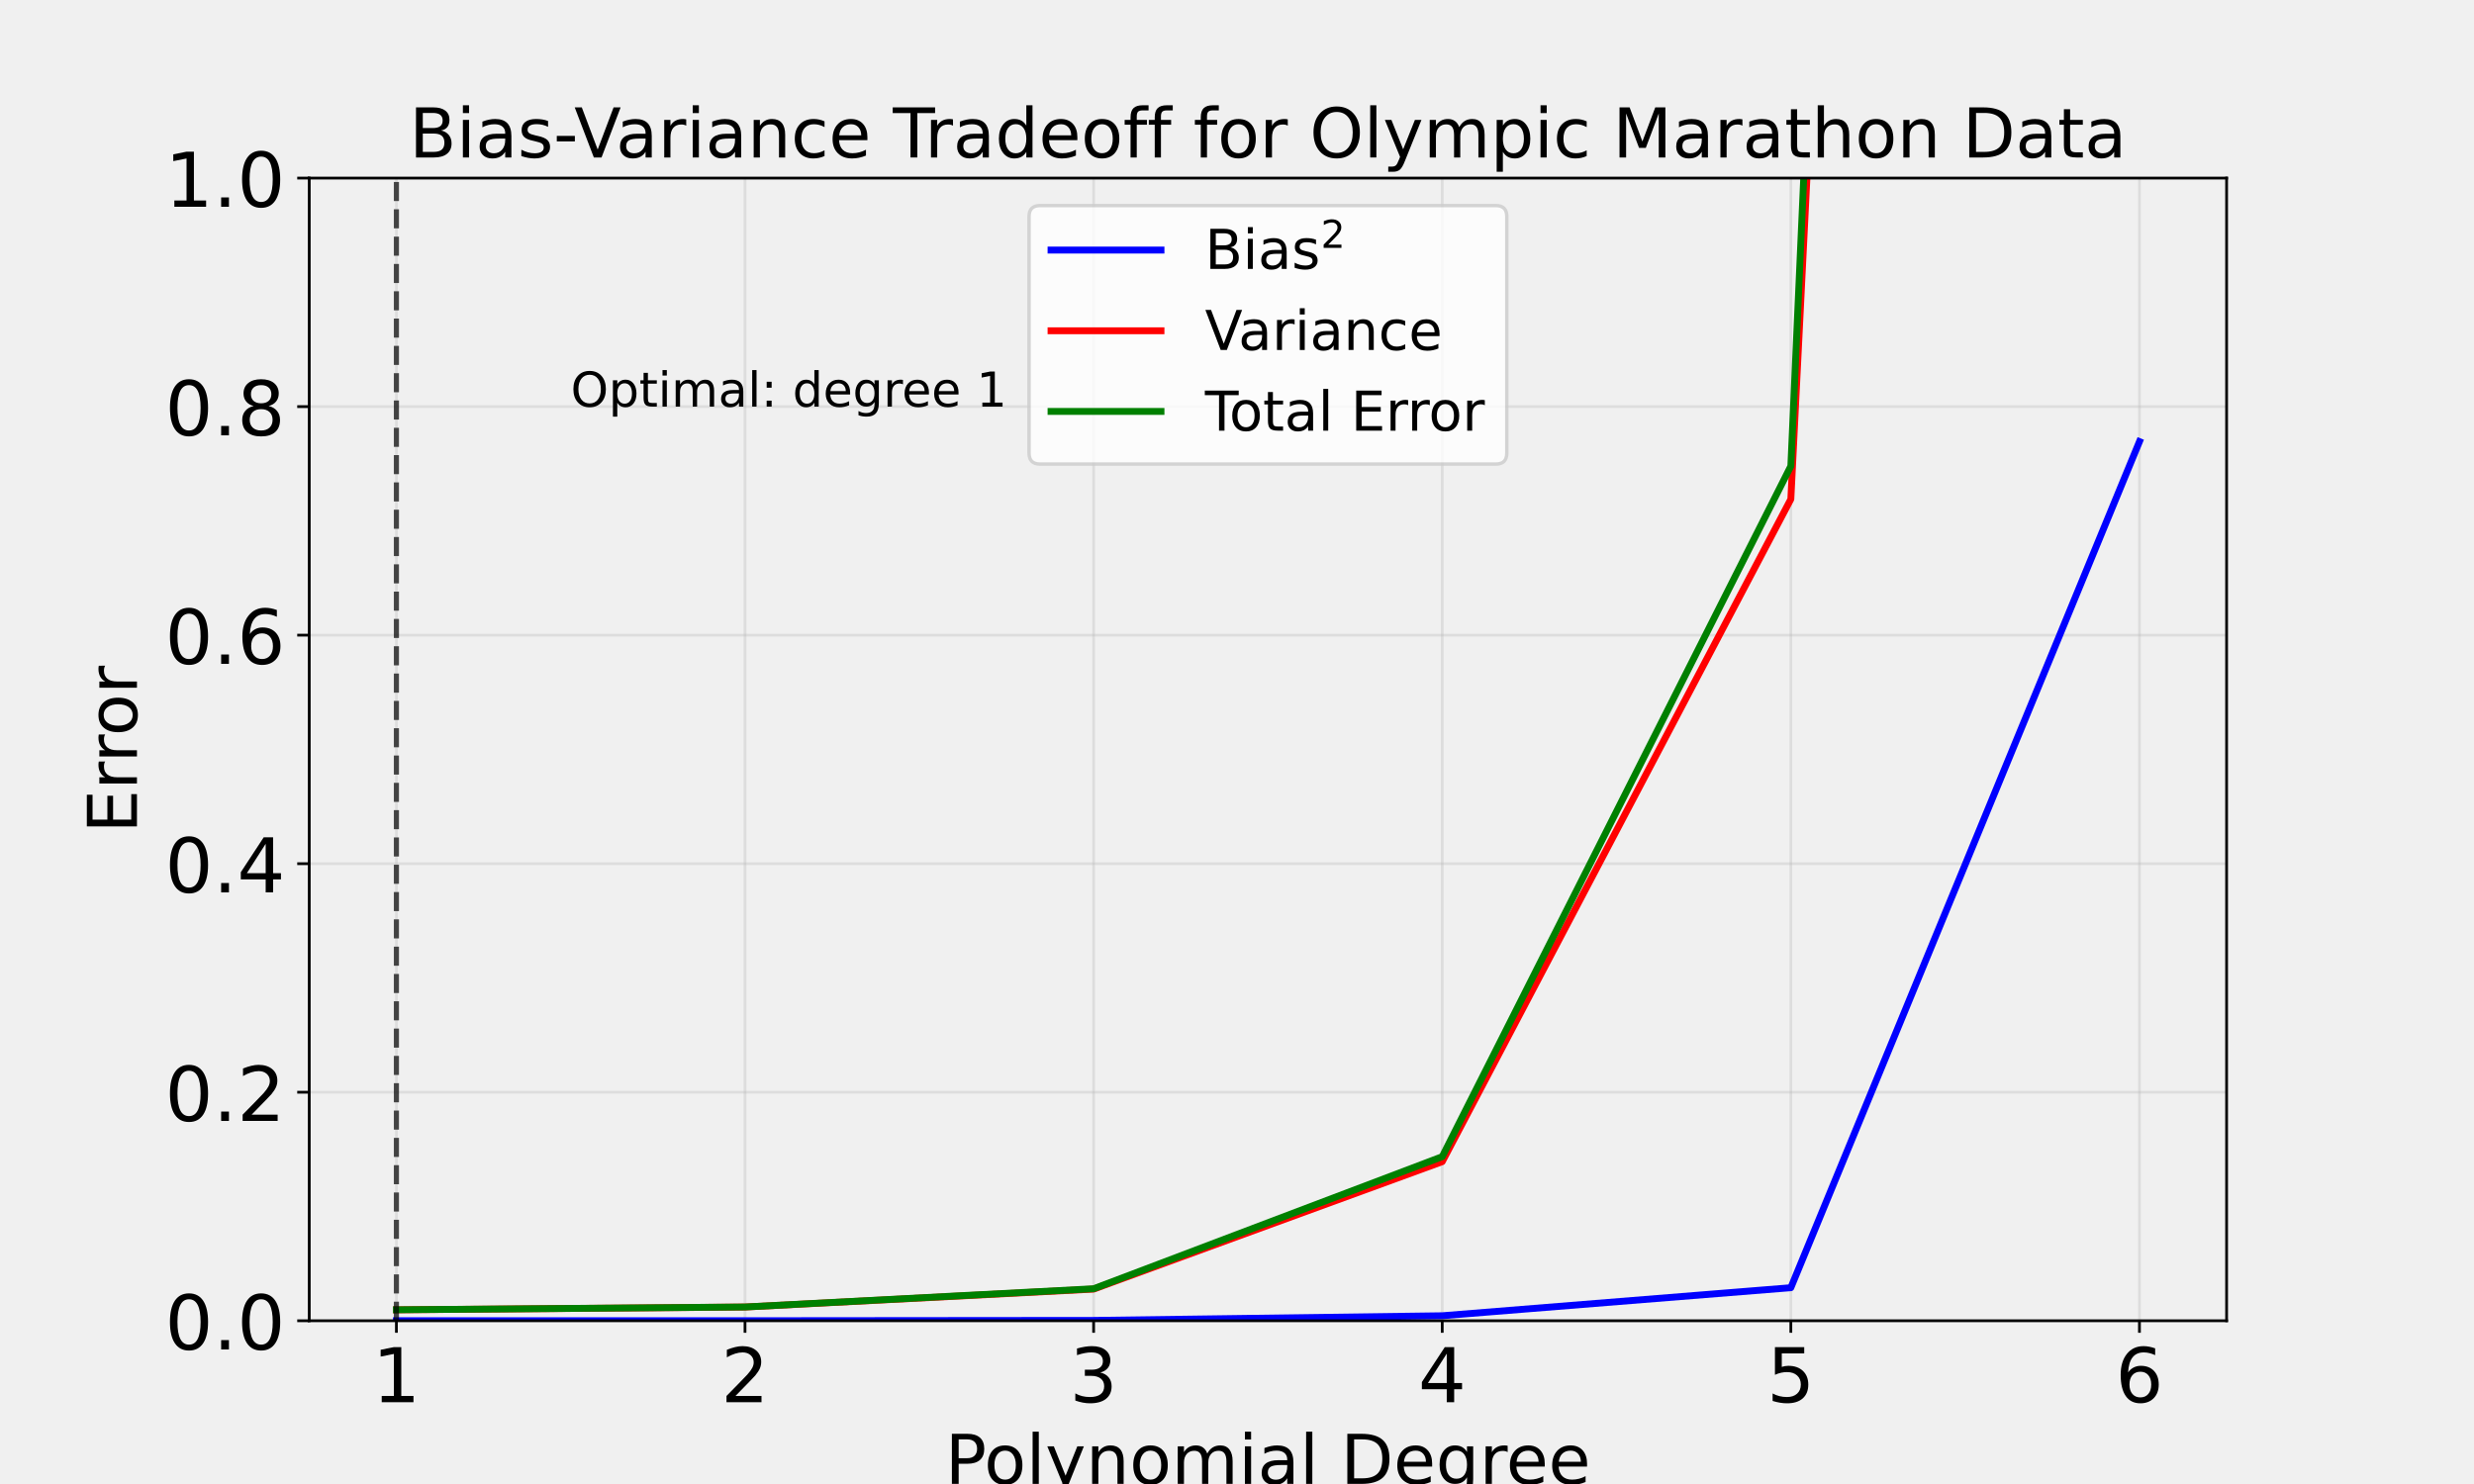
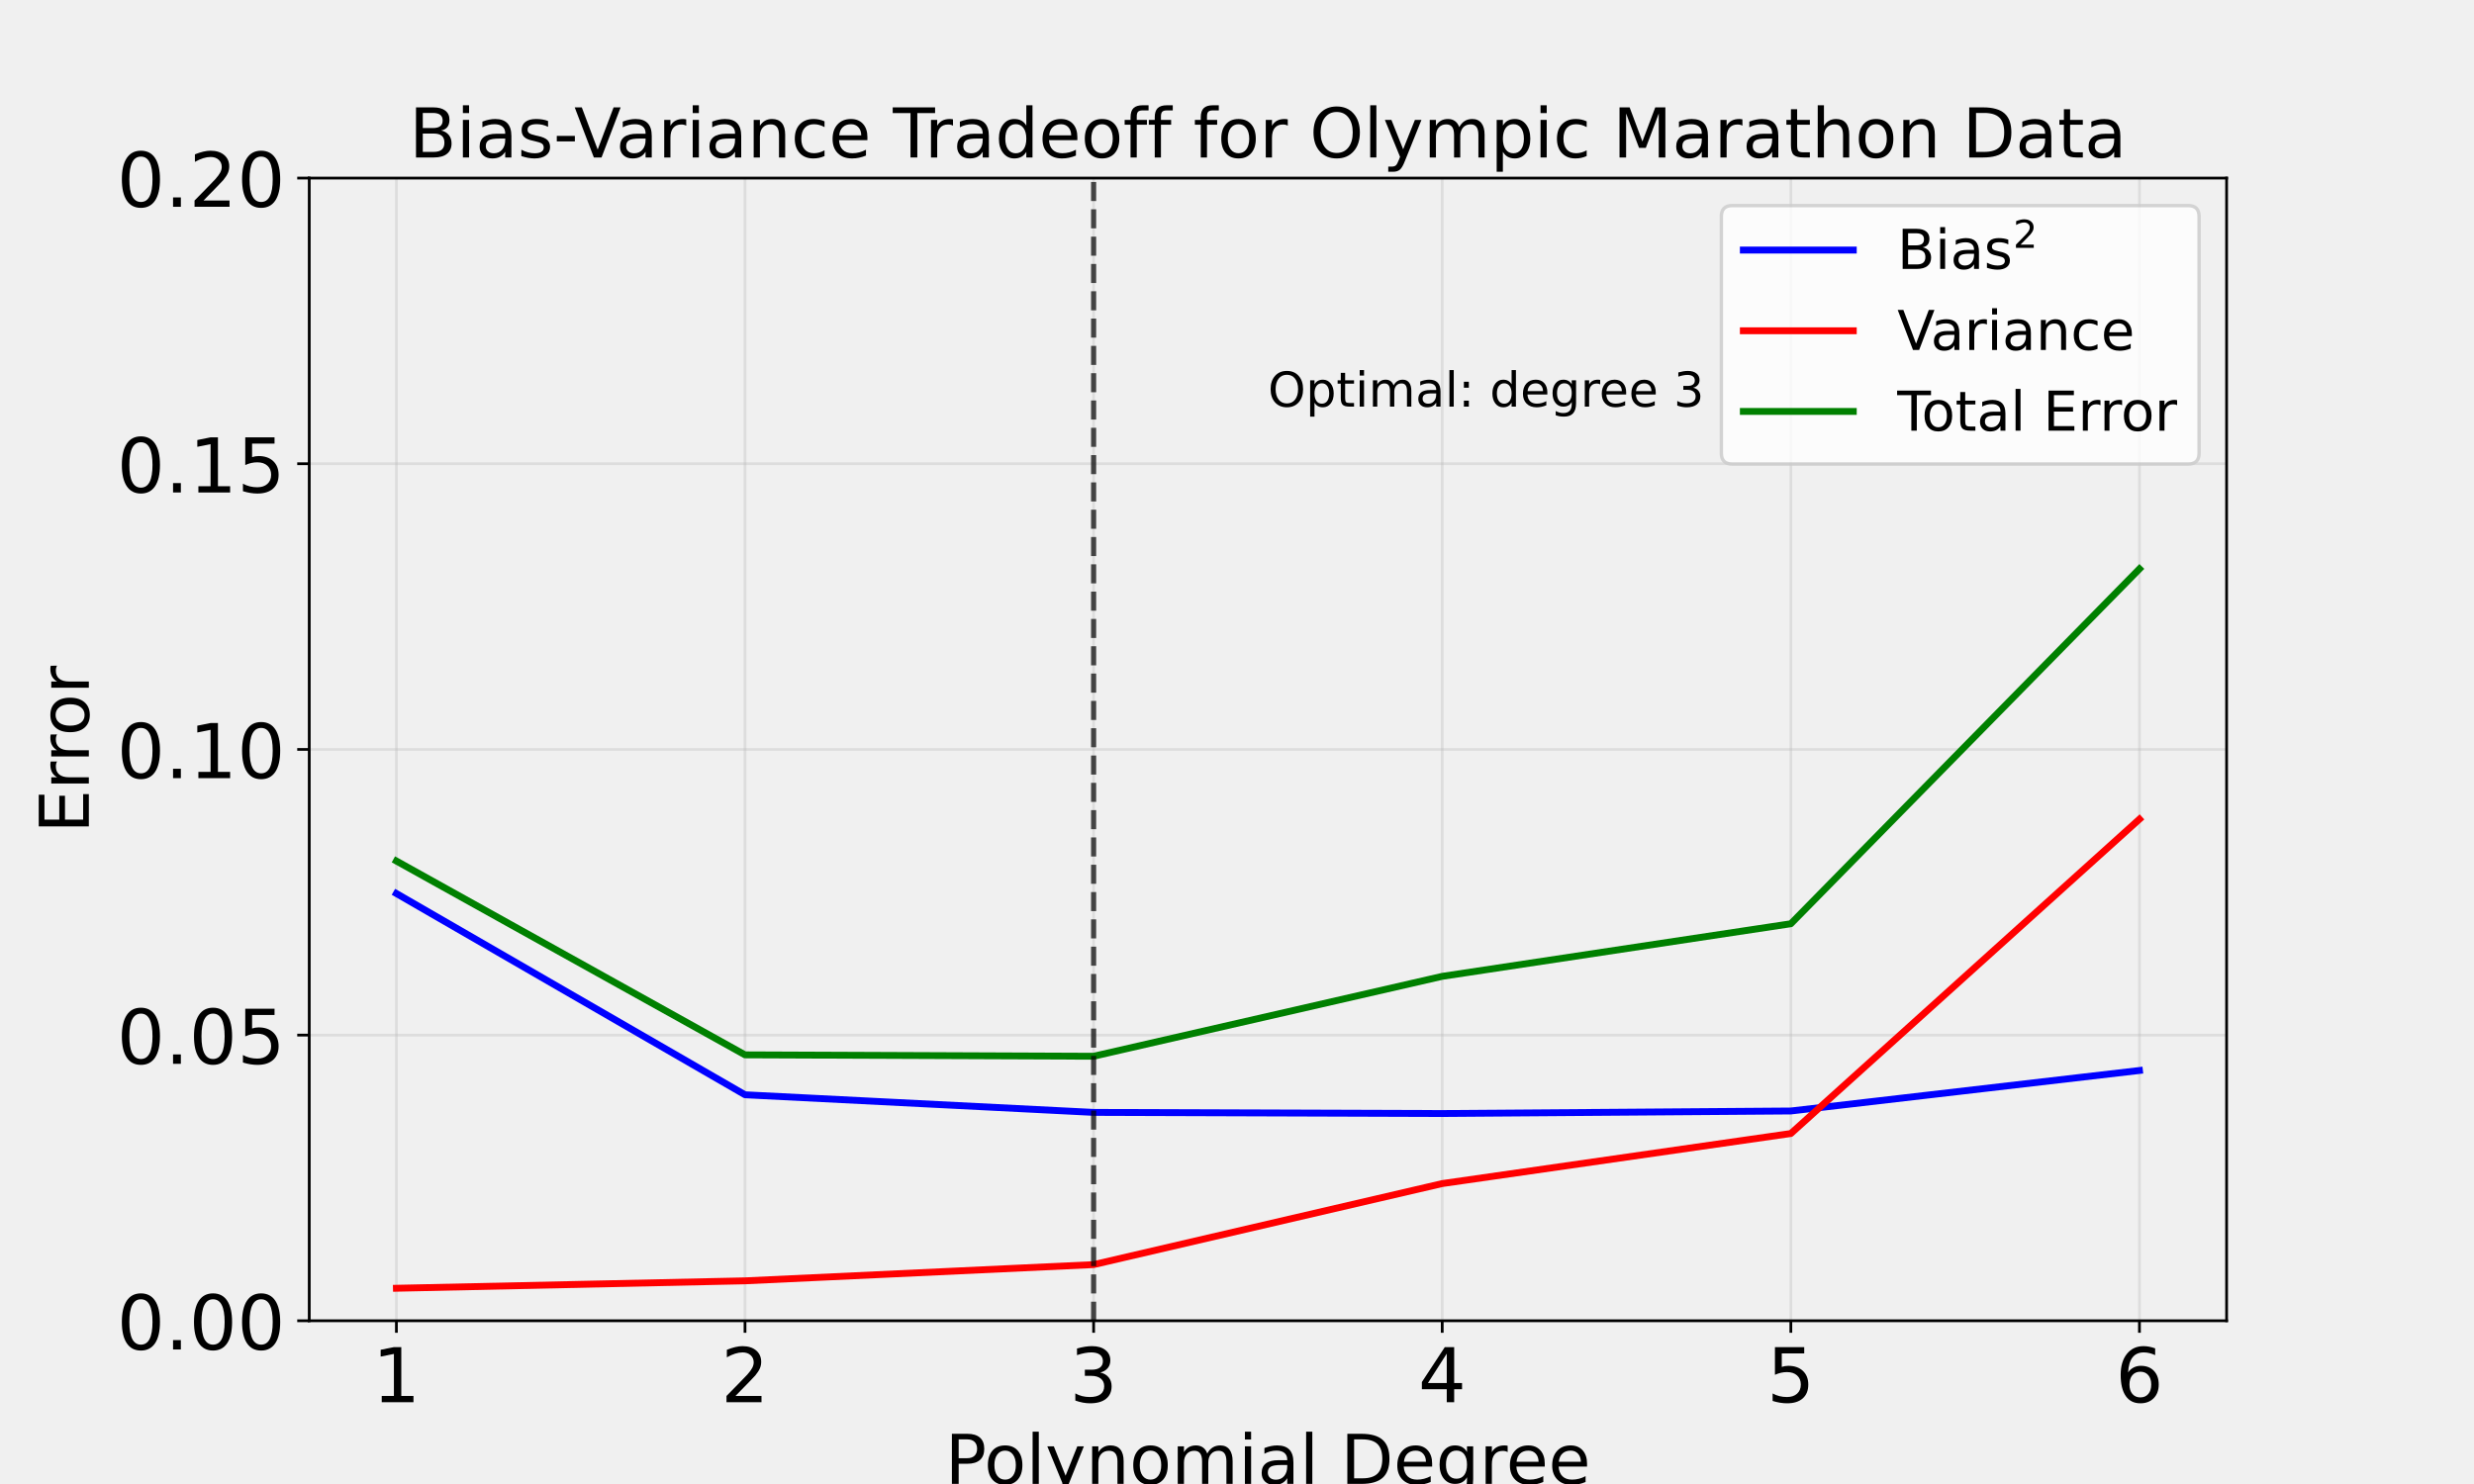
<svg xmlns="http://www.w3.org/2000/svg" xmlns:xlink="http://www.w3.org/1999/xlink" width="720pt" height="432pt" viewBox="0 0 720 432" version="1.1">
  <defs>
    <style type="text/css">*{stroke-linejoin: round; stroke-linecap: butt}</style>
  </defs>
  <g id="figure_1">
    <g id="patch_1">
      <path d="M 0 432  L 720 432  L 720 0  L 0 0  L 0 432  z " style="fill: none" />
    </g>
    <g id="axes_1">
      <g id="patch_2">
        <path d="M 90 384.48  L 648 384.48  L 648 51.84  L 90 51.84  L 90 384.48  z " style="fill: none" />
      </g>
      <g id="matplotlib.axis_1">
        <g id="xtick_1">
          <g id="line2d_1">
-             <path d="M 115.364 384.48  L 115.364 51.84  " clip-path="url(#pd1d764e56b)" style="fill: none; stroke: #b0b0b0; stroke-opacity: 0.3; stroke-width: 0.8; stroke-linecap: square" />
+             <path d="M 115.364 384.48  L 115.364 51.84  " clip-path="url(#p28b9f34c29)" style="fill: none; stroke: #b0b0b0; stroke-opacity: 0.3; stroke-width: 0.8; stroke-linecap: square" />
          </g>
          <g id="line2d_2">
            <defs>
-               <path id="ma80ce2254d" d="M 0 0  L 0 3.5  " style="stroke: #000000; stroke-width: 0.8" />
+               <path id="m58e5c8a9d5" d="M 0 0  L 0 3.5  " style="stroke: #000000; stroke-width: 0.8" />
            </defs>
            <g>
-               <use xlink:href="#ma80ce2254d" x="115.364" y="384.48" style="stroke: #000000; stroke-width: 0.8" />
+               <use xlink:href="#m58e5c8a9d5" x="115.364" y="384.48" style="stroke: #000000; stroke-width: 0.8" />
            </g>
          </g>
          <g id="text_1">
            <g transform="translate(108.3649 408.1966) scale(0.22 -0.22)">
              <defs>
                <path id="DejaVuSans-31" d="M 794 531  L 1825 531  L 1825 4091  L 703 3866  L 703 4441  L 1819 4666  L 2450 4666  L 2450 531  L 3481 531  L 3481 0  L 794 0  L 794 531  z " transform="scale(0.015625)" />
              </defs>
              <use xlink:href="#DejaVuSans-31" />
            </g>
          </g>
        </g>
        <g id="xtick_2">
          <g id="line2d_3">
-             <path d="M 216.818 384.48  L 216.818 51.84  " clip-path="url(#pd1d764e56b)" style="fill: none; stroke: #b0b0b0; stroke-opacity: 0.3; stroke-width: 0.8; stroke-linecap: square" />
+             <path d="M 216.818 384.48  L 216.818 51.84  " clip-path="url(#p28b9f34c29)" style="fill: none; stroke: #b0b0b0; stroke-opacity: 0.3; stroke-width: 0.8; stroke-linecap: square" />
          </g>
          <g id="line2d_4">
            <g>
-               <use xlink:href="#ma80ce2254d" x="216.818" y="384.48" style="stroke: #000000; stroke-width: 0.8" />
+               <use xlink:href="#m58e5c8a9d5" x="216.818" y="384.48" style="stroke: #000000; stroke-width: 0.8" />
            </g>
          </g>
          <g id="text_2">
            <g transform="translate(209.8194 408.1966) scale(0.22 -0.22)">
              <defs>
                <path id="DejaVuSans-32" d="M 1228 531  L 3431 531  L 3431 0  L 469 0  L 469 531  Q 828 903 1448 1529  Q 2069 2156 2228 2338  Q 2531 2678 2651 2914  Q 2772 3150 2772 3378  Q 2772 3750 2511 3984  Q 2250 4219 1831 4219  Q 1534 4219 1204 4116  Q 875 4013 500 3803  L 500 4441  Q 881 4594 1212 4672  Q 1544 4750 1819 4750  Q 2544 4750 2975 4387  Q 3406 4025 3406 3419  Q 3406 3131 3298 2873  Q 3191 2616 2906 2266  Q 2828 2175 2409 1742  Q 1991 1309 1228 531  z " transform="scale(0.015625)" />
              </defs>
              <use xlink:href="#DejaVuSans-32" />
            </g>
          </g>
        </g>
        <g id="xtick_3">
          <g id="line2d_5">
-             <path d="M 318.273 384.48  L 318.273 51.84  " clip-path="url(#pd1d764e56b)" style="fill: none; stroke: #b0b0b0; stroke-opacity: 0.3; stroke-width: 0.8; stroke-linecap: square" />
+             <path d="M 318.273 384.48  L 318.273 51.84  " clip-path="url(#p28b9f34c29)" style="fill: none; stroke: #b0b0b0; stroke-opacity: 0.3; stroke-width: 0.8; stroke-linecap: square" />
          </g>
          <g id="line2d_6">
            <g>
-               <use xlink:href="#ma80ce2254d" x="318.273" y="384.48" style="stroke: #000000; stroke-width: 0.8" />
+               <use xlink:href="#m58e5c8a9d5" x="318.273" y="384.48" style="stroke: #000000; stroke-width: 0.8" />
            </g>
          </g>
          <g id="text_3">
            <g transform="translate(311.274 408.1966) scale(0.22 -0.22)">
              <defs>
                <path id="DejaVuSans-33" d="M 2597 2516  Q 3050 2419 3304 2112  Q 3559 1806 3559 1356  Q 3559 666 3084 287  Q 2609 -91 1734 -91  Q 1441 -91 1130 -33  Q 819 25 488 141  L 488 750  Q 750 597 1062 519  Q 1375 441 1716 441  Q 2309 441 2620 675  Q 2931 909 2931 1356  Q 2931 1769 2642 2001  Q 2353 2234 1838 2234  L 1294 2234  L 1294 2753  L 1863 2753  Q 2328 2753 2575 2939  Q 2822 3125 2822 3475  Q 2822 3834 2567 4026  Q 2313 4219 1838 4219  Q 1578 4219 1281 4162  Q 984 4106 628 3988  L 628 4550  Q 988 4650 1302 4700  Q 1616 4750 1894 4750  Q 2613 4750 3031 4423  Q 3450 4097 3450 3541  Q 3450 3153 3228 2886  Q 3006 2619 2597 2516  z " transform="scale(0.015625)" />
              </defs>
              <use xlink:href="#DejaVuSans-33" />
            </g>
          </g>
        </g>
        <g id="xtick_4">
          <g id="line2d_7">
-             <path d="M 419.727 384.48  L 419.727 51.84  " clip-path="url(#pd1d764e56b)" style="fill: none; stroke: #b0b0b0; stroke-opacity: 0.3; stroke-width: 0.8; stroke-linecap: square" />
+             <path d="M 419.727 384.48  L 419.727 51.84  " clip-path="url(#p28b9f34c29)" style="fill: none; stroke: #b0b0b0; stroke-opacity: 0.3; stroke-width: 0.8; stroke-linecap: square" />
          </g>
          <g id="line2d_8">
            <g>
-               <use xlink:href="#ma80ce2254d" x="419.727" y="384.48" style="stroke: #000000; stroke-width: 0.8" />
+               <use xlink:href="#m58e5c8a9d5" x="419.727" y="384.48" style="stroke: #000000; stroke-width: 0.8" />
            </g>
          </g>
          <g id="text_4">
            <g transform="translate(412.7285 408.1966) scale(0.22 -0.22)">
              <defs>
                <path id="DejaVuSans-34" d="M 2419 4116  L 825 1625  L 2419 1625  L 2419 4116  z M 2253 4666  L 3047 4666  L 3047 1625  L 3713 1625  L 3713 1100  L 3047 1100  L 3047 0  L 2419 0  L 2419 1100  L 313 1100  L 313 1709  L 2253 4666  z " transform="scale(0.015625)" />
              </defs>
              <use xlink:href="#DejaVuSans-34" />
            </g>
          </g>
        </g>
        <g id="xtick_5">
          <g id="line2d_9">
-             <path d="M 521.182 384.48  L 521.182 51.84  " clip-path="url(#pd1d764e56b)" style="fill: none; stroke: #b0b0b0; stroke-opacity: 0.3; stroke-width: 0.8; stroke-linecap: square" />
+             <path d="M 521.182 384.48  L 521.182 51.84  " clip-path="url(#p28b9f34c29)" style="fill: none; stroke: #b0b0b0; stroke-opacity: 0.3; stroke-width: 0.8; stroke-linecap: square" />
          </g>
          <g id="line2d_10">
            <g>
-               <use xlink:href="#ma80ce2254d" x="521.182" y="384.48" style="stroke: #000000; stroke-width: 0.8" />
+               <use xlink:href="#m58e5c8a9d5" x="521.182" y="384.48" style="stroke: #000000; stroke-width: 0.8" />
            </g>
          </g>
          <g id="text_5">
            <g transform="translate(514.1831 408.1966) scale(0.22 -0.22)">
              <defs>
                <path id="DejaVuSans-35" d="M 691 4666  L 3169 4666  L 3169 4134  L 1269 4134  L 1269 2991  Q 1406 3038 1543 3061  Q 1681 3084 1819 3084  Q 2600 3084 3056 2656  Q 3513 2228 3513 1497  Q 3513 744 3044 326  Q 2575 -91 1722 -91  Q 1428 -91 1123 -41  Q 819 9 494 109  L 494 744  Q 775 591 1075 516  Q 1375 441 1709 441  Q 2250 441 2565 725  Q 2881 1009 2881 1497  Q 2881 1984 2565 2268  Q 2250 2553 1709 2553  Q 1456 2553 1204 2497  Q 953 2441 691 2322  L 691 4666  z " transform="scale(0.015625)" />
              </defs>
              <use xlink:href="#DejaVuSans-35" />
            </g>
          </g>
        </g>
        <g id="xtick_6">
          <g id="line2d_11">
-             <path d="M 622.636 384.48  L 622.636 51.84  " clip-path="url(#pd1d764e56b)" style="fill: none; stroke: #b0b0b0; stroke-opacity: 0.3; stroke-width: 0.8; stroke-linecap: square" />
+             <path d="M 622.636 384.48  L 622.636 51.84  " clip-path="url(#p28b9f34c29)" style="fill: none; stroke: #b0b0b0; stroke-opacity: 0.3; stroke-width: 0.8; stroke-linecap: square" />
          </g>
          <g id="line2d_12">
            <g>
-               <use xlink:href="#ma80ce2254d" x="622.636" y="384.48" style="stroke: #000000; stroke-width: 0.8" />
+               <use xlink:href="#m58e5c8a9d5" x="622.636" y="384.48" style="stroke: #000000; stroke-width: 0.8" />
            </g>
          </g>
          <g id="text_6">
            <g transform="translate(615.6376 408.1966) scale(0.22 -0.22)">
              <defs>
                <path id="DejaVuSans-36" d="M 2113 2584  Q 1688 2584 1439 2293  Q 1191 2003 1191 1497  Q 1191 994 1439 701  Q 1688 409 2113 409  Q 2538 409 2786 701  Q 3034 994 3034 1497  Q 3034 2003 2786 2293  Q 2538 2584 2113 2584  z M 3366 4563  L 3366 3988  Q 3128 4100 2886 4159  Q 2644 4219 2406 4219  Q 1781 4219 1451 3797  Q 1122 3375 1075 2522  Q 1259 2794 1537 2939  Q 1816 3084 2150 3084  Q 2853 3084 3261 2657  Q 3669 2231 3669 1497  Q 3669 778 3244 343  Q 2819 -91 2113 -91  Q 1303 -91 875 529  Q 447 1150 447 2328  Q 447 3434 972 4092  Q 1497 4750 2381 4750  Q 2619 4750 2861 4703  Q 3103 4656 3366 4563  z " transform="scale(0.015625)" />
              </defs>
              <use xlink:href="#DejaVuSans-36" />
            </g>
          </g>
        </g>
        <g id="text_7">
          <g transform="translate(275.0641 431.9688) scale(0.2 -0.2)">
            <defs>
              <path id="DejaVuSans-50" d="M 1259 4147  L 1259 2394  L 2053 2394  Q 2494 2394 2734 2622  Q 2975 2850 2975 3272  Q 2975 3691 2734 3919  Q 2494 4147 2053 4147  L 1259 4147  z M 628 4666  L 2053 4666  Q 2838 4666 3239 4311  Q 3641 3956 3641 3272  Q 3641 2581 3239 2228  Q 2838 1875 2053 1875  L 1259 1875  L 1259 0  L 628 0  L 628 4666  z " transform="scale(0.015625)" />
              <path id="DejaVuSans-6f" d="M 1959 3097  Q 1497 3097 1228 2736  Q 959 2375 959 1747  Q 959 1119 1226 758  Q 1494 397 1959 397  Q 2419 397 2687 759  Q 2956 1122 2956 1747  Q 2956 2369 2687 2733  Q 2419 3097 1959 3097  z M 1959 3584  Q 2709 3584 3137 3096  Q 3566 2609 3566 1747  Q 3566 888 3137 398  Q 2709 -91 1959 -91  Q 1206 -91 779 398  Q 353 888 353 1747  Q 353 2609 779 3096  Q 1206 3584 1959 3584  z " transform="scale(0.015625)" />
              <path id="DejaVuSans-6c" d="M 603 4863  L 1178 4863  L 1178 0  L 603 0  L 603 4863  z " transform="scale(0.015625)" />
              <path id="DejaVuSans-79" d="M 2059 -325  Q 1816 -950 1584 -1140  Q 1353 -1331 966 -1331  L 506 -1331  L 506 -850  L 844 -850  Q 1081 -850 1212 -737  Q 1344 -625 1503 -206  L 1606 56  L 191 3500  L 800 3500  L 1894 763  L 2988 3500  L 3597 3500  L 2059 -325  z " transform="scale(0.015625)" />
              <path id="DejaVuSans-6e" d="M 3513 2113  L 3513 0  L 2938 0  L 2938 2094  Q 2938 2591 2744 2837  Q 2550 3084 2163 3084  Q 1697 3084 1428 2787  Q 1159 2491 1159 1978  L 1159 0  L 581 0  L 581 3500  L 1159 3500  L 1159 2956  Q 1366 3272 1645 3428  Q 1925 3584 2291 3584  Q 2894 3584 3203 3211  Q 3513 2838 3513 2113  z " transform="scale(0.015625)" />
              <path id="DejaVuSans-6d" d="M 3328 2828  Q 3544 3216 3844 3400  Q 4144 3584 4550 3584  Q 5097 3584 5394 3201  Q 5691 2819 5691 2113  L 5691 0  L 5113 0  L 5113 2094  Q 5113 2597 4934 2840  Q 4756 3084 4391 3084  Q 3944 3084 3684 2787  Q 3425 2491 3425 1978  L 3425 0  L 2847 0  L 2847 2094  Q 2847 2600 2669 2842  Q 2491 3084 2119 3084  Q 1678 3084 1418 2786  Q 1159 2488 1159 1978  L 1159 0  L 581 0  L 581 3500  L 1159 3500  L 1159 2956  Q 1356 3278 1631 3431  Q 1906 3584 2284 3584  Q 2666 3584 2933 3390  Q 3200 3197 3328 2828  z " transform="scale(0.015625)" />
              <path id="DejaVuSans-69" d="M 603 3500  L 1178 3500  L 1178 0  L 603 0  L 603 3500  z M 603 4863  L 1178 4863  L 1178 4134  L 603 4134  L 603 4863  z " transform="scale(0.015625)" />
              <path id="DejaVuSans-61" d="M 2194 1759  Q 1497 1759 1228 1600  Q 959 1441 959 1056  Q 959 750 1161 570  Q 1363 391 1709 391  Q 2188 391 2477 730  Q 2766 1069 2766 1631  L 2766 1759  L 2194 1759  z M 3341 1997  L 3341 0  L 2766 0  L 2766 531  Q 2569 213 2275 61  Q 1981 -91 1556 -91  Q 1019 -91 701 211  Q 384 513 384 1019  Q 384 1609 779 1909  Q 1175 2209 1959 2209  L 2766 2209  L 2766 2266  Q 2766 2663 2505 2880  Q 2244 3097 1772 3097  Q 1472 3097 1187 3025  Q 903 2953 641 2809  L 641 3341  Q 956 3463 1253 3523  Q 1550 3584 1831 3584  Q 2591 3584 2966 3190  Q 3341 2797 3341 1997  z " transform="scale(0.015625)" />
              <path id="DejaVuSans-20" transform="scale(0.015625)" />
              <path id="DejaVuSans-44" d="M 1259 4147  L 1259 519  L 2022 519  Q 2988 519 3436 956  Q 3884 1394 3884 2338  Q 3884 3275 3436 3711  Q 2988 4147 2022 4147  L 1259 4147  z M 628 4666  L 1925 4666  Q 3281 4666 3915 4102  Q 4550 3538 4550 2338  Q 4550 1131 3912 565  Q 3275 0 1925 0  L 628 0  L 628 4666  z " transform="scale(0.015625)" />
              <path id="DejaVuSans-65" d="M 3597 1894  L 3597 1613  L 953 1613  Q 991 1019 1311 708  Q 1631 397 2203 397  Q 2534 397 2845 478  Q 3156 559 3463 722  L 3463 178  Q 3153 47 2828 -22  Q 2503 -91 2169 -91  Q 1331 -91 842 396  Q 353 884 353 1716  Q 353 2575 817 3079  Q 1281 3584 2069 3584  Q 2775 3584 3186 3129  Q 3597 2675 3597 1894  z M 3022 2063  Q 3016 2534 2758 2815  Q 2500 3097 2075 3097  Q 1594 3097 1305 2825  Q 1016 2553 972 2059  L 3022 2063  z " transform="scale(0.015625)" />
              <path id="DejaVuSans-67" d="M 2906 1791  Q 2906 2416 2648 2759  Q 2391 3103 1925 3103  Q 1463 3103 1205 2759  Q 947 2416 947 1791  Q 947 1169 1205 825  Q 1463 481 1925 481  Q 2391 481 2648 825  Q 2906 1169 2906 1791  z M 3481 434  Q 3481 -459 3084 -895  Q 2688 -1331 1869 -1331  Q 1566 -1331 1297 -1286  Q 1028 -1241 775 -1147  L 775 -588  Q 1028 -725 1275 -790  Q 1522 -856 1778 -856  Q 2344 -856 2625 -561  Q 2906 -266 2906 331  L 2906 616  Q 2728 306 2450 153  Q 2172 0 1784 0  Q 1141 0 747 490  Q 353 981 353 1791  Q 353 2603 747 3093  Q 1141 3584 1784 3584  Q 2172 3584 2450 3431  Q 2728 3278 2906 2969  L 2906 3500  L 3481 3500  L 3481 434  z " transform="scale(0.015625)" />
              <path id="DejaVuSans-72" d="M 2631 2963  Q 2534 3019 2420 3045  Q 2306 3072 2169 3072  Q 1681 3072 1420 2755  Q 1159 2438 1159 1844  L 1159 0  L 581 0  L 581 3500  L 1159 3500  L 1159 2956  Q 1341 3275 1631 3429  Q 1922 3584 2338 3584  Q 2397 3584 2469 3576  Q 2541 3569 2628 3553  L 2631 2963  z " transform="scale(0.015625)" />
            </defs>
            <use xlink:href="#DejaVuSans-50" />
            <use xlink:href="#DejaVuSans-6f" transform="translate(56.67773 0)" />
            <use xlink:href="#DejaVuSans-6c" transform="translate(117.8594 0)" />
            <use xlink:href="#DejaVuSans-79" transform="translate(145.6426 0)" />
            <use xlink:href="#DejaVuSans-6e" transform="translate(204.8223 0)" />
            <use xlink:href="#DejaVuSans-6f" transform="translate(268.2012 0)" />
            <use xlink:href="#DejaVuSans-6d" transform="translate(329.3828 0)" />
            <use xlink:href="#DejaVuSans-69" transform="translate(426.7949 0)" />
            <use xlink:href="#DejaVuSans-61" transform="translate(454.5781 0)" />
            <use xlink:href="#DejaVuSans-6c" transform="translate(515.8574 0)" />
            <use xlink:href="#DejaVuSans-20" transform="translate(543.6406 0)" />
            <use xlink:href="#DejaVuSans-44" transform="translate(575.4277 0)" />
            <use xlink:href="#DejaVuSans-65" transform="translate(652.4297 0)" />
            <use xlink:href="#DejaVuSans-67" transform="translate(713.9531 0)" />
            <use xlink:href="#DejaVuSans-72" transform="translate(777.4297 0)" />
            <use xlink:href="#DejaVuSans-65" transform="translate(816.293 0)" />
            <use xlink:href="#DejaVuSans-65" transform="translate(877.8164 0)" />
          </g>
        </g>
      </g>
      <g id="matplotlib.axis_2">
        <g id="ytick_1">
          <g id="line2d_13">
-             <path d="M 90 384.48  L 648 384.48  " clip-path="url(#pd1d764e56b)" style="fill: none; stroke: #b0b0b0; stroke-opacity: 0.3; stroke-width: 0.8; stroke-linecap: square" />
+             <path d="M 90 384.48  L 648 384.48  " clip-path="url(#p28b9f34c29)" style="fill: none; stroke: #b0b0b0; stroke-opacity: 0.3; stroke-width: 0.8; stroke-linecap: square" />
          </g>
          <g id="line2d_14">
            <defs>
-               <path id="m8efde85f0a" d="M 0 0  L -3.5 0  " style="stroke: #000000; stroke-width: 0.8" />
+               <path id="m078d50838e" d="M 0 0  L -3.5 0  " style="stroke: #000000; stroke-width: 0.8" />
            </defs>
            <g>
-               <use xlink:href="#m8efde85f0a" x="90" y="384.48" style="stroke: #000000; stroke-width: 0.8" />
+               <use xlink:href="#m078d50838e" x="90" y="384.48" style="stroke: #000000; stroke-width: 0.8" />
            </g>
          </g>
          <g id="text_8">
-             <g transform="translate(48.01313 392.8383) scale(0.22 -0.22)">
+             <g transform="translate(34.01562 392.8383) scale(0.22 -0.22)">
              <defs>
                <path id="DejaVuSans-30" d="M 2034 4250  Q 1547 4250 1301 3770  Q 1056 3291 1056 2328  Q 1056 1369 1301 889  Q 1547 409 2034 409  Q 2525 409 2770 889  Q 3016 1369 3016 2328  Q 3016 3291 2770 3770  Q 2525 4250 2034 4250  z M 2034 4750  Q 2819 4750 3233 4129  Q 3647 3509 3647 2328  Q 3647 1150 3233 529  Q 2819 -91 2034 -91  Q 1250 -91 836 529  Q 422 1150 422 2328  Q 422 3509 836 4129  Q 1250 4750 2034 4750  z " transform="scale(0.015625)" />
                <path id="DejaVuSans-2e" d="M 684 794  L 1344 794  L 1344 0  L 684 0  L 684 794  z " transform="scale(0.015625)" />
              </defs>
              <use xlink:href="#DejaVuSans-30" />
              <use xlink:href="#DejaVuSans-2e" transform="translate(63.62305 0)" />
              <use xlink:href="#DejaVuSans-30" transform="translate(95.41016 0)" />
+               <use xlink:href="#DejaVuSans-30" transform="translate(159.0332 0)" />
            </g>
          </g>
        </g>
        <g id="ytick_2">
          <g id="line2d_15">
-             <path d="M 90 317.952  L 648 317.952  " clip-path="url(#pd1d764e56b)" style="fill: none; stroke: #b0b0b0; stroke-opacity: 0.3; stroke-width: 0.8; stroke-linecap: square" />
+             <path d="M 90 301.32  L 648 301.32  " clip-path="url(#p28b9f34c29)" style="fill: none; stroke: #b0b0b0; stroke-opacity: 0.3; stroke-width: 0.8; stroke-linecap: square" />
          </g>
          <g id="line2d_16">
            <g>
-               <use xlink:href="#m8efde85f0a" x="90" y="317.952" style="stroke: #000000; stroke-width: 0.8" />
+               <use xlink:href="#m078d50838e" x="90" y="301.32" style="stroke: #000000; stroke-width: 0.8" />
            </g>
          </g>
          <g id="text_9">
-             <g transform="translate(48.01313 326.3103) scale(0.22 -0.22)">
+             <g transform="translate(34.01562 309.6783) scale(0.22 -0.22)">
+               <use xlink:href="#DejaVuSans-30" />
+               <use xlink:href="#DejaVuSans-2e" transform="translate(63.62305 0)" />
+               <use xlink:href="#DejaVuSans-30" transform="translate(95.41016 0)" />
+               <use xlink:href="#DejaVuSans-35" transform="translate(159.0332 0)" />
+             </g>
+           </g>
+         </g>
+         <g id="ytick_3">
+           <g id="line2d_17">
+             <path d="M 90 218.16  L 648 218.16  " clip-path="url(#p28b9f34c29)" style="fill: none; stroke: #b0b0b0; stroke-opacity: 0.3; stroke-width: 0.8; stroke-linecap: square" />
+           </g>
+           <g id="line2d_18">
+             <g>
+               <use xlink:href="#m078d50838e" x="90" y="218.16" style="stroke: #000000; stroke-width: 0.8" />
+             </g>
+           </g>
+           <g id="text_10">
+             <g transform="translate(34.01562 226.5183) scale(0.22 -0.22)">
+               <use xlink:href="#DejaVuSans-30" />
+               <use xlink:href="#DejaVuSans-2e" transform="translate(63.62305 0)" />
+               <use xlink:href="#DejaVuSans-31" transform="translate(95.41016 0)" />
+               <use xlink:href="#DejaVuSans-30" transform="translate(159.0332 0)" />
+             </g>
+           </g>
+         </g>
+         <g id="ytick_4">
+           <g id="line2d_19">
+             <path d="M 90 135  L 648 135  " clip-path="url(#p28b9f34c29)" style="fill: none; stroke: #b0b0b0; stroke-opacity: 0.3; stroke-width: 0.8; stroke-linecap: square" />
+           </g>
+           <g id="line2d_20">
+             <g>
+               <use xlink:href="#m078d50838e" x="90" y="135" style="stroke: #000000; stroke-width: 0.8" />
+             </g>
+           </g>
+           <g id="text_11">
+             <g transform="translate(34.01562 143.3583) scale(0.22 -0.22)">
+               <use xlink:href="#DejaVuSans-30" />
+               <use xlink:href="#DejaVuSans-2e" transform="translate(63.62305 0)" />
+               <use xlink:href="#DejaVuSans-31" transform="translate(95.41016 0)" />
+               <use xlink:href="#DejaVuSans-35" transform="translate(159.0332 0)" />
+             </g>
+           </g>
+         </g>
+         <g id="ytick_5">
+           <g id="line2d_21">
+             <path d="M 90 51.84  L 648 51.84  " clip-path="url(#p28b9f34c29)" style="fill: none; stroke: #b0b0b0; stroke-opacity: 0.3; stroke-width: 0.8; stroke-linecap: square" />
+           </g>
+           <g id="line2d_22">
+             <g>
+               <use xlink:href="#m078d50838e" x="90" y="51.84" style="stroke: #000000; stroke-width: 0.8" />
+             </g>
+           </g>
+           <g id="text_12">
+             <g transform="translate(34.01562 60.19828) scale(0.22 -0.22)">
              <use xlink:href="#DejaVuSans-30" />
              <use xlink:href="#DejaVuSans-2e" transform="translate(63.62305 0)" />
              <use xlink:href="#DejaVuSans-32" transform="translate(95.41016 0)" />
-             </g>
-           </g>
-         </g>
-         <g id="ytick_3">
-           <g id="line2d_17">
-             <path d="M 90 251.424  L 648 251.424  " clip-path="url(#pd1d764e56b)" style="fill: none; stroke: #b0b0b0; stroke-opacity: 0.3; stroke-width: 0.8; stroke-linecap: square" />
-           </g>
-           <g id="line2d_18">
-             <g>
-               <use xlink:href="#m8efde85f0a" x="90" y="251.424" style="stroke: #000000; stroke-width: 0.8" />
-             </g>
-           </g>
-           <g id="text_10">
-             <g transform="translate(48.01313 259.7823) scale(0.22 -0.22)">
-               <use xlink:href="#DejaVuSans-30" />
-               <use xlink:href="#DejaVuSans-2e" transform="translate(63.62305 0)" />
-               <use xlink:href="#DejaVuSans-34" transform="translate(95.41016 0)" />
-             </g>
-           </g>
-         </g>
-         <g id="ytick_4">
-           <g id="line2d_19">
-             <path d="M 90 184.896  L 648 184.896  " clip-path="url(#pd1d764e56b)" style="fill: none; stroke: #b0b0b0; stroke-opacity: 0.3; stroke-width: 0.8; stroke-linecap: square" />
-           </g>
-           <g id="line2d_20">
-             <g>
-               <use xlink:href="#m8efde85f0a" x="90" y="184.896" style="stroke: #000000; stroke-width: 0.8" />
-             </g>
-           </g>
-           <g id="text_11">
-             <g transform="translate(48.01313 193.2543) scale(0.22 -0.22)">
-               <use xlink:href="#DejaVuSans-30" />
-               <use xlink:href="#DejaVuSans-2e" transform="translate(63.62305 0)" />
-               <use xlink:href="#DejaVuSans-36" transform="translate(95.41016 0)" />
-             </g>
-           </g>
-         </g>
-         <g id="ytick_5">
-           <g id="line2d_21">
-             <path d="M 90 118.368  L 648 118.368  " clip-path="url(#pd1d764e56b)" style="fill: none; stroke: #b0b0b0; stroke-opacity: 0.3; stroke-width: 0.8; stroke-linecap: square" />
-           </g>
-           <g id="line2d_22">
-             <g>
-               <use xlink:href="#m8efde85f0a" x="90" y="118.368" style="stroke: #000000; stroke-width: 0.8" />
-             </g>
-           </g>
-           <g id="text_12">
-             <g transform="translate(48.01313 126.7263) scale(0.22 -0.22)">
-               <defs>
-                 <path id="DejaVuSans-38" d="M 2034 2216  Q 1584 2216 1326 1975  Q 1069 1734 1069 1313  Q 1069 891 1326 650  Q 1584 409 2034 409  Q 2484 409 2743 651  Q 3003 894 3003 1313  Q 3003 1734 2745 1975  Q 2488 2216 2034 2216  z M 1403 2484  Q 997 2584 770 2862  Q 544 3141 544 3541  Q 544 4100 942 4425  Q 1341 4750 2034 4750  Q 2731 4750 3128 4425  Q 3525 4100 3525 3541  Q 3525 3141 3298 2862  Q 3072 2584 2669 2484  Q 3125 2378 3379 2068  Q 3634 1759 3634 1313  Q 3634 634 3220 271  Q 2806 -91 2034 -91  Q 1263 -91 848 271  Q 434 634 434 1313  Q 434 1759 690 2068  Q 947 2378 1403 2484  z M 1172 3481  Q 1172 3119 1398 2916  Q 1625 2713 2034 2713  Q 2441 2713 2670 2916  Q 2900 3119 2900 3481  Q 2900 3844 2670 4047  Q 2441 4250 2034 4250  Q 1625 4250 1398 4047  Q 1172 3844 1172 3481  z " transform="scale(0.015625)" />
-               </defs>
-               <use xlink:href="#DejaVuSans-30" />
-               <use xlink:href="#DejaVuSans-2e" transform="translate(63.62305 0)" />
-               <use xlink:href="#DejaVuSans-38" transform="translate(95.41016 0)" />
-             </g>
-           </g>
-         </g>
-         <g id="ytick_6">
-           <g id="line2d_23">
-             <path d="M 90 51.84  L 648 51.84  " clip-path="url(#pd1d764e56b)" style="fill: none; stroke: #b0b0b0; stroke-opacity: 0.3; stroke-width: 0.8; stroke-linecap: square" />
-           </g>
-           <g id="line2d_24">
-             <g>
-               <use xlink:href="#m8efde85f0a" x="90" y="51.84" style="stroke: #000000; stroke-width: 0.8" />
-             </g>
-           </g>
-           <g id="text_13">
-             <g transform="translate(48.01313 60.19828) scale(0.22 -0.22)">
-               <use xlink:href="#DejaVuSans-31" />
-               <use xlink:href="#DejaVuSans-2e" transform="translate(63.62305 0)" />
-               <use xlink:href="#DejaVuSans-30" transform="translate(95.41016 0)" />
-             </g>
-           </g>
-         </g>
-         <g id="text_14">
-           <g transform="translate(39.85375 242.5303) rotate(-90) scale(0.2 -0.2)">
+               <use xlink:href="#DejaVuSans-30" transform="translate(159.0332 0)" />
+             </g>
+           </g>
+         </g>
+         <g id="text_13">
+           <g transform="translate(25.85625 242.5303) rotate(-90) scale(0.2 -0.2)">
            <defs>
              <path id="DejaVuSans-45" d="M 628 4666  L 3578 4666  L 3578 4134  L 1259 4134  L 1259 2753  L 3481 2753  L 3481 2222  L 1259 2222  L 1259 531  L 3634 531  L 3634 0  L 628 0  L 628 4666  z " transform="scale(0.015625)" />
            </defs>
            <use xlink:href="#DejaVuSans-45" />
            <use xlink:href="#DejaVuSans-72" transform="translate(63.18359 0)" />
            <use xlink:href="#DejaVuSans-72" transform="translate(102.5469 0)" />
            <use xlink:href="#DejaVuSans-6f" transform="translate(141.4102 0)" />
            <use xlink:href="#DejaVuSans-72" transform="translate(202.5918 0)" />
          </g>
        </g>
      </g>
+       <g id="line2d_23">
+         <path d="M 115.364 260.109  L 216.818 318.694  L 318.273 323.825  L 419.727 324.155  L 521.182 323.414  L 622.636 311.625  " clip-path="url(#p28b9f34c29)" style="fill: none; stroke: #0000ff; stroke-width: 2; stroke-linecap: square" />
+       </g>
+       <g id="line2d_24">
+         <path d="M 115.364 375.019  L 216.818 372.858  L 318.273 368.134  L 419.727 344.543  L 521.182 329.973  L 622.636 238.465  " clip-path="url(#p28b9f34c29)" style="fill: none; stroke: #ff0000; stroke-width: 2; stroke-linecap: square" />
+       </g>
      <g id="line2d_25">
-         <path d="M 115.364 384.468  L 216.818 384.468  L 318.273 384.376  L 419.727 383.022  L 521.182 374.858  L 622.636 128.556  " clip-path="url(#pd1d764e56b)" style="fill: none; stroke: #0000ff; stroke-width: 2; stroke-linecap: square" />
+         <path d="M 115.364 250.648  L 216.818 307.072  L 318.273 307.479  L 419.727 284.218  L 521.182 268.907  L 622.636 165.61  " clip-path="url(#p28b9f34c29)" style="fill: none; stroke: #008000; stroke-width: 2; stroke-linecap: square" />
      </g>
      <g id="line2d_26">
-         <path d="M 115.364 381.295  L 216.818 380.482  L 318.273 375.262  L 419.727 338.172  L 521.182 145.311  L 528.51 -1  " clip-path="url(#pd1d764e56b)" style="fill: none; stroke: #ff0000; stroke-width: 2; stroke-linecap: square" />
-       </g>
-       <g id="line2d_27">
-         <path d="M 115.364 381.283  L 216.818 380.47  L 318.273 375.158  L 419.727 336.713  L 521.182 135.688  L 527.286 -1  " clip-path="url(#pd1d764e56b)" style="fill: none; stroke: #008000; stroke-width: 2; stroke-linecap: square" />
-       </g>
-       <g id="line2d_28">
-         <path d="M 115.364 384.48  L 115.364 51.84  " clip-path="url(#pd1d764e56b)" style="fill: none; stroke-dasharray: 5.55,2.4; stroke-dashoffset: 0; stroke: #000000; stroke-opacity: 0.7; stroke-width: 1.5" />
+         <path d="M 318.273 384.48  L 318.273 51.84  " clip-path="url(#p28b9f34c29)" style="fill: none; stroke-dasharray: 5.55,2.4; stroke-dashoffset: 0; stroke: #000000; stroke-opacity: 0.7; stroke-width: 1.5" />
      </g>
      <g id="patch_3">
        <path d="M 90 384.48  L 90 51.84  " style="fill: none; stroke: #000000; stroke-width: 0.8; stroke-linejoin: miter; stroke-linecap: square" />
      </g>
      <g id="patch_4">
        <path d="M 648 384.48  L 648 51.84  " style="fill: none; stroke: #000000; stroke-width: 0.8; stroke-linejoin: miter; stroke-linecap: square" />
      </g>
      <g id="patch_5">
        <path d="M 90 384.48  L 648 384.48  " style="fill: none; stroke: #000000; stroke-width: 0.8; stroke-linejoin: miter; stroke-linecap: square" />
      </g>
      <g id="patch_6">
        <path d="M 90 51.84  L 648 51.84  " style="fill: none; stroke: #000000; stroke-width: 0.8; stroke-linejoin: miter; stroke-linecap: square" />
      </g>
-       <g id="text_15">
-         <g transform="translate(166.0909 118.368) scale(0.14 -0.14)">
+       <g id="text_14">
+         <g transform="translate(369 118.368) scale(0.14 -0.14)">
          <defs>
            <path id="DejaVuSans-4f" d="M 2522 4238  Q 1834 4238 1429 3725  Q 1025 3213 1025 2328  Q 1025 1447 1429 934  Q 1834 422 2522 422  Q 3209 422 3611 934  Q 4013 1447 4013 2328  Q 4013 3213 3611 3725  Q 3209 4238 2522 4238  z M 2522 4750  Q 3503 4750 4090 4092  Q 4678 3434 4678 2328  Q 4678 1225 4090 567  Q 3503 -91 2522 -91  Q 1538 -91 948 565  Q 359 1222 359 2328  Q 359 3434 948 4092  Q 1538 4750 2522 4750  z " transform="scale(0.015625)" />
            <path id="DejaVuSans-70" d="M 1159 525  L 1159 -1331  L 581 -1331  L 581 3500  L 1159 3500  L 1159 2969  Q 1341 3281 1617 3432  Q 1894 3584 2278 3584  Q 2916 3584 3314 3078  Q 3713 2572 3713 1747  Q 3713 922 3314 415  Q 2916 -91 2278 -91  Q 1894 -91 1617 61  Q 1341 213 1159 525  z M 3116 1747  Q 3116 2381 2855 2742  Q 2594 3103 2138 3103  Q 1681 3103 1420 2742  Q 1159 2381 1159 1747  Q 1159 1113 1420 752  Q 1681 391 2138 391  Q 2594 391 2855 752  Q 3116 1113 3116 1747  z " transform="scale(0.015625)" />
            <path id="DejaVuSans-74" d="M 1172 4494  L 1172 3500  L 2356 3500  L 2356 3053  L 1172 3053  L 1172 1153  Q 1172 725 1289 603  Q 1406 481 1766 481  L 2356 481  L 2356 0  L 1766 0  Q 1100 0 847 248  Q 594 497 594 1153  L 594 3053  L 172 3053  L 172 3500  L 594 3500  L 594 4494  L 1172 4494  z " transform="scale(0.015625)" />
            <path id="DejaVuSans-3a" d="M 750 794  L 1409 794  L 1409 0  L 750 0  L 750 794  z M 750 3309  L 1409 3309  L 1409 2516  L 750 2516  L 750 3309  z " transform="scale(0.015625)" />
            <path id="DejaVuSans-64" d="M 2906 2969  L 2906 4863  L 3481 4863  L 3481 0  L 2906 0  L 2906 525  Q 2725 213 2448 61  Q 2172 -91 1784 -91  Q 1150 -91 751 415  Q 353 922 353 1747  Q 353 2572 751 3078  Q 1150 3584 1784 3584  Q 2172 3584 2448 3432  Q 2725 3281 2906 2969  z M 947 1747  Q 947 1113 1208 752  Q 1469 391 1925 391  Q 2381 391 2643 752  Q 2906 1113 2906 1747  Q 2906 2381 2643 2742  Q 2381 3103 1925 3103  Q 1469 3103 1208 2742  Q 947 2381 947 1747  z " transform="scale(0.015625)" />
          </defs>
          <use xlink:href="#DejaVuSans-4f" />
          <use xlink:href="#DejaVuSans-70" transform="translate(78.71094 0)" />
          <use xlink:href="#DejaVuSans-74" transform="translate(142.1875 0)" />
          <use xlink:href="#DejaVuSans-69" transform="translate(181.3965 0)" />
          <use xlink:href="#DejaVuSans-6d" transform="translate(209.1797 0)" />
          <use xlink:href="#DejaVuSans-61" transform="translate(306.5918 0)" />
          <use xlink:href="#DejaVuSans-6c" transform="translate(367.8711 0)" />
          <use xlink:href="#DejaVuSans-3a" transform="translate(395.6543 0)" />
          <use xlink:href="#DejaVuSans-20" transform="translate(429.3457 0)" />
          <use xlink:href="#DejaVuSans-64" transform="translate(461.1328 0)" />
          <use xlink:href="#DejaVuSans-65" transform="translate(524.6094 0)" />
          <use xlink:href="#DejaVuSans-67" transform="translate(586.1328 0)" />
          <use xlink:href="#DejaVuSans-72" transform="translate(649.6094 0)" />
          <use xlink:href="#DejaVuSans-65" transform="translate(688.4727 0)" />
          <use xlink:href="#DejaVuSans-65" transform="translate(749.9961 0)" />
          <use xlink:href="#DejaVuSans-20" transform="translate(811.5195 0)" />
-           <use xlink:href="#DejaVuSans-31" transform="translate(843.3066 0)" />
-         </g>
-       </g>
-       <g id="text_16">
+           <use xlink:href="#DejaVuSans-33" transform="translate(843.3066 0)" />
+         </g>
+       </g>
+       <g id="text_15">
        <g transform="translate(119.1094 45.84) scale(0.2 -0.2)">
          <defs>
            <path id="DejaVuSans-42" d="M 1259 2228  L 1259 519  L 2272 519  Q 2781 519 3026 730  Q 3272 941 3272 1375  Q 3272 1813 3026 2020  Q 2781 2228 2272 2228  L 1259 2228  z M 1259 4147  L 1259 2741  L 2194 2741  Q 2656 2741 2882 2914  Q 3109 3088 3109 3444  Q 3109 3797 2882 3972  Q 2656 4147 2194 4147  L 1259 4147  z M 628 4666  L 2241 4666  Q 2963 4666 3353 4366  Q 3744 4066 3744 3513  Q 3744 3084 3544 2831  Q 3344 2578 2956 2516  Q 3422 2416 3680 2098  Q 3938 1781 3938 1306  Q 3938 681 3513 340  Q 3088 0 2303 0  L 628 0  L 628 4666  z " transform="scale(0.015625)" />
            <path id="DejaVuSans-73" d="M 2834 3397  L 2834 2853  Q 2591 2978 2328 3040  Q 2066 3103 1784 3103  Q 1356 3103 1142 2972  Q 928 2841 928 2578  Q 928 2378 1081 2264  Q 1234 2150 1697 2047  L 1894 2003  Q 2506 1872 2764 1633  Q 3022 1394 3022 966  Q 3022 478 2636 193  Q 2250 -91 1575 -91  Q 1294 -91 989 -36  Q 684 19 347 128  L 347 722  Q 666 556 975 473  Q 1284 391 1588 391  Q 1994 391 2212 530  Q 2431 669 2431 922  Q 2431 1156 2273 1281  Q 2116 1406 1581 1522  L 1381 1569  Q 847 1681 609 1914  Q 372 2147 372 2553  Q 372 3047 722 3315  Q 1072 3584 1716 3584  Q 2034 3584 2315 3537  Q 2597 3491 2834 3397  z " transform="scale(0.015625)" />
            <path id="DejaVuSans-2d" d="M 313 2009  L 1997 2009  L 1997 1497  L 313 1497  L 313 2009  z " transform="scale(0.015625)" />
            <path id="DejaVuSans-56" d="M 1831 0  L 50 4666  L 709 4666  L 2188 738  L 3669 4666  L 4325 4666  L 2547 0  L 1831 0  z " transform="scale(0.015625)" />
            <path id="DejaVuSans-63" d="M 3122 3366  L 3122 2828  Q 2878 2963 2633 3030  Q 2388 3097 2138 3097  Q 1578 3097 1268 2742  Q 959 2388 959 1747  Q 959 1106 1268 751  Q 1578 397 2138 397  Q 2388 397 2633 464  Q 2878 531 3122 666  L 3122 134  Q 2881 22 2623 -34  Q 2366 -91 2075 -91  Q 1284 -91 818 406  Q 353 903 353 1747  Q 353 2603 823 3093  Q 1294 3584 2113 3584  Q 2378 3584 2631 3529  Q 2884 3475 3122 3366  z " transform="scale(0.015625)" />
            <path id="DejaVuSans-54" d="M -19 4666  L 3928 4666  L 3928 4134  L 2272 4134  L 2272 0  L 1638 0  L 1638 4134  L -19 4134  L -19 4666  z " transform="scale(0.015625)" />
            <path id="DejaVuSans-66" d="M 2375 4863  L 2375 4384  L 1825 4384  Q 1516 4384 1395 4259  Q 1275 4134 1275 3809  L 1275 3500  L 2222 3500  L 2222 3053  L 1275 3053  L 1275 0  L 697 0  L 697 3053  L 147 3053  L 147 3500  L 697 3500  L 697 3744  Q 697 4328 969 4595  Q 1241 4863 1831 4863  L 2375 4863  z " transform="scale(0.015625)" />
            <path id="DejaVuSans-4d" d="M 628 4666  L 1569 4666  L 2759 1491  L 3956 4666  L 4897 4666  L 4897 0  L 4281 0  L 4281 4097  L 3078 897  L 2444 897  L 1241 4097  L 1241 0  L 628 0  L 628 4666  z " transform="scale(0.015625)" />
            <path id="DejaVuSans-68" d="M 3513 2113  L 3513 0  L 2938 0  L 2938 2094  Q 2938 2591 2744 2837  Q 2550 3084 2163 3084  Q 1697 3084 1428 2787  Q 1159 2491 1159 1978  L 1159 0  L 581 0  L 581 4863  L 1159 4863  L 1159 2956  Q 1366 3272 1645 3428  Q 1925 3584 2291 3584  Q 2894 3584 3203 3211  Q 3513 2838 3513 2113  z " transform="scale(0.015625)" />
          </defs>
          <use xlink:href="#DejaVuSans-42" />
          <use xlink:href="#DejaVuSans-69" transform="translate(68.60352 0)" />
          <use xlink:href="#DejaVuSans-61" transform="translate(96.38672 0)" />
          <use xlink:href="#DejaVuSans-73" transform="translate(157.666 0)" />
          <use xlink:href="#DejaVuSans-2d" transform="translate(209.7656 0)" />
          <use xlink:href="#DejaVuSans-56" transform="translate(239.9746 0)" />
          <use xlink:href="#DejaVuSans-61" transform="translate(300.6328 0)" />
          <use xlink:href="#DejaVuSans-72" transform="translate(361.9121 0)" />
          <use xlink:href="#DejaVuSans-69" transform="translate(403.0254 0)" />
          <use xlink:href="#DejaVuSans-61" transform="translate(430.8086 0)" />
          <use xlink:href="#DejaVuSans-6e" transform="translate(492.0879 0)" />
          <use xlink:href="#DejaVuSans-63" transform="translate(555.4668 0)" />
          <use xlink:href="#DejaVuSans-65" transform="translate(610.4473 0)" />
          <use xlink:href="#DejaVuSans-20" transform="translate(671.9707 0)" />
          <use xlink:href="#DejaVuSans-54" transform="translate(703.7578 0)" />
          <use xlink:href="#DejaVuSans-72" transform="translate(750.0918 0)" />
          <use xlink:href="#DejaVuSans-61" transform="translate(791.2051 0)" />
          <use xlink:href="#DejaVuSans-64" transform="translate(852.4844 0)" />
          <use xlink:href="#DejaVuSans-65" transform="translate(915.9609 0)" />
          <use xlink:href="#DejaVuSans-6f" transform="translate(977.4844 0)" />
          <use xlink:href="#DejaVuSans-66" transform="translate(1038.666 0)" />
          <use xlink:href="#DejaVuSans-66" transform="translate(1073.871 0)" />
          <use xlink:href="#DejaVuSans-20" transform="translate(1109.076 0)" />
          <use xlink:href="#DejaVuSans-66" transform="translate(1140.863 0)" />
          <use xlink:href="#DejaVuSans-6f" transform="translate(1176.068 0)" />
          <use xlink:href="#DejaVuSans-72" transform="translate(1237.25 0)" />
          <use xlink:href="#DejaVuSans-20" transform="translate(1278.363 0)" />
          <use xlink:href="#DejaVuSans-4f" transform="translate(1310.15 0)" />
          <use xlink:href="#DejaVuSans-6c" transform="translate(1388.861 0)" />
          <use xlink:href="#DejaVuSans-79" transform="translate(1416.645 0)" />
          <use xlink:href="#DejaVuSans-6d" transform="translate(1475.824 0)" />
          <use xlink:href="#DejaVuSans-70" transform="translate(1573.236 0)" />
          <use xlink:href="#DejaVuSans-69" transform="translate(1636.713 0)" />
          <use xlink:href="#DejaVuSans-63" transform="translate(1664.496 0)" />
          <use xlink:href="#DejaVuSans-20" transform="translate(1719.477 0)" />
          <use xlink:href="#DejaVuSans-4d" transform="translate(1751.264 0)" />
          <use xlink:href="#DejaVuSans-61" transform="translate(1837.543 0)" />
          <use xlink:href="#DejaVuSans-72" transform="translate(1898.822 0)" />
          <use xlink:href="#DejaVuSans-61" transform="translate(1939.936 0)" />
          <use xlink:href="#DejaVuSans-74" transform="translate(2001.215 0)" />
          <use xlink:href="#DejaVuSans-68" transform="translate(2040.424 0)" />
          <use xlink:href="#DejaVuSans-6f" transform="translate(2103.803 0)" />
          <use xlink:href="#DejaVuSans-6e" transform="translate(2164.984 0)" />
          <use xlink:href="#DejaVuSans-20" transform="translate(2228.363 0)" />
          <use xlink:href="#DejaVuSans-44" transform="translate(2260.15 0)" />
          <use xlink:href="#DejaVuSans-61" transform="translate(2337.152 0)" />
          <use xlink:href="#DejaVuSans-74" transform="translate(2398.432 0)" />
          <use xlink:href="#DejaVuSans-61" transform="translate(2437.641 0)" />
        </g>
      </g>
      <g id="legend_1">
        <g id="patch_7">
-           <path d="M 302.679 135.095  L 435.321 135.095  Q 438.521 135.095 438.521 131.895  L 438.521 63.04  Q 438.521 59.84 435.321 59.84  L 302.679 59.84  Q 299.479 59.84 299.479 63.04  L 299.479 131.895  Q 299.479 135.095 302.679 135.095  z " style="fill: #ffffff; opacity: 0.8; stroke: #cccccc; stroke-linejoin: miter" />
-         </g>
-         <g id="line2d_29">
-           <path d="M 305.879 72.797  L 321.879 72.797  L 337.879 72.797  " style="fill: none; stroke: #0000ff; stroke-width: 2; stroke-linecap: square" />
-         </g>
-         <g id="text_17">
-           <g transform="translate(350.6787 78.3975) scale(0.16 -0.16)">
+           <path d="M 504.158 135.095  L 636.8 135.095  Q 640 135.095 640 131.895  L 640 63.04  Q 640 59.84 636.8 59.84  L 504.158 59.84  Q 500.957 59.84 500.957 63.04  L 500.957 131.895  Q 500.957 135.095 504.158 135.095  z " style="fill: #ffffff; opacity: 0.8; stroke: #cccccc; stroke-linejoin: miter" />
+         </g>
+         <g id="line2d_27">
+           <path d="M 507.358 72.797  L 523.357 72.797  L 539.357 72.797  " style="fill: none; stroke: #0000ff; stroke-width: 2; stroke-linecap: square" />
+         </g>
+         <g id="text_16">
+           <g transform="translate(552.1575 78.3975) scale(0.16 -0.16)">
            <use xlink:href="#DejaVuSans-42" transform="translate(0 0.765625)" />
            <use xlink:href="#DejaVuSans-69" transform="translate(68.60352 0.765625)" />
            <use xlink:href="#DejaVuSans-61" transform="translate(96.38672 0.765625)" />
            <use xlink:href="#DejaVuSans-73" transform="translate(157.666 0.765625)" />
            <use xlink:href="#DejaVuSans-32" transform="translate(210.7227 39.04688) scale(0.7)" />
          </g>
        </g>
-         <g id="line2d_30">
-           <path d="M 305.879 96.282  L 321.879 96.282  L 337.879 96.282  " style="fill: none; stroke: #ff0000; stroke-width: 2; stroke-linecap: square" />
-         </g>
-         <g id="text_18">
-           <g transform="translate(350.6787 101.8825) scale(0.16 -0.16)">
+         <g id="line2d_28">
+           <path d="M 507.358 96.282  L 523.357 96.282  L 539.357 96.282  " style="fill: none; stroke: #ff0000; stroke-width: 2; stroke-linecap: square" />
+         </g>
+         <g id="text_17">
+           <g transform="translate(552.1575 101.8825) scale(0.16 -0.16)">
            <use xlink:href="#DejaVuSans-56" />
            <use xlink:href="#DejaVuSans-61" transform="translate(60.6582 0)" />
            <use xlink:href="#DejaVuSans-72" transform="translate(121.9375 0)" />
            <use xlink:href="#DejaVuSans-69" transform="translate(163.0508 0)" />
            <use xlink:href="#DejaVuSans-61" transform="translate(190.834 0)" />
            <use xlink:href="#DejaVuSans-6e" transform="translate(252.1133 0)" />
            <use xlink:href="#DejaVuSans-63" transform="translate(315.4922 0)" />
            <use xlink:href="#DejaVuSans-65" transform="translate(370.4727 0)" />
          </g>
        </g>
-         <g id="line2d_31">
-           <path d="M 305.879 119.767  L 321.879 119.767  L 337.879 119.767  " style="fill: none; stroke: #008000; stroke-width: 2; stroke-linecap: square" />
-         </g>
-         <g id="text_19">
-           <g transform="translate(350.6787 125.3675) scale(0.16 -0.16)">
+         <g id="line2d_29">
+           <path d="M 507.358 119.767  L 523.357 119.767  L 539.357 119.767  " style="fill: none; stroke: #008000; stroke-width: 2; stroke-linecap: square" />
+         </g>
+         <g id="text_18">
+           <g transform="translate(552.1575 125.3675) scale(0.16 -0.16)">
            <use xlink:href="#DejaVuSans-54" />
            <use xlink:href="#DejaVuSans-6f" transform="translate(44.08398 0)" />
            <use xlink:href="#DejaVuSans-74" transform="translate(105.2656 0)" />
            <use xlink:href="#DejaVuSans-61" transform="translate(144.4746 0)" />
            <use xlink:href="#DejaVuSans-6c" transform="translate(205.7539 0)" />
            <use xlink:href="#DejaVuSans-20" transform="translate(233.5371 0)" />
            <use xlink:href="#DejaVuSans-45" transform="translate(265.3242 0)" />
            <use xlink:href="#DejaVuSans-72" transform="translate(328.5078 0)" />
            <use xlink:href="#DejaVuSans-72" transform="translate(367.8711 0)" />
            <use xlink:href="#DejaVuSans-6f" transform="translate(406.7344 0)" />
            <use xlink:href="#DejaVuSans-72" transform="translate(467.916 0)" />
          </g>
        </g>
      </g>
    </g>
  </g>
  <defs>
-     <clipPath id="pd1d764e56b">
+     <clipPath id="p28b9f34c29">
      <rect x="90" y="51.84" width="558" height="332.64" />
    </clipPath>
  </defs>
</svg>
